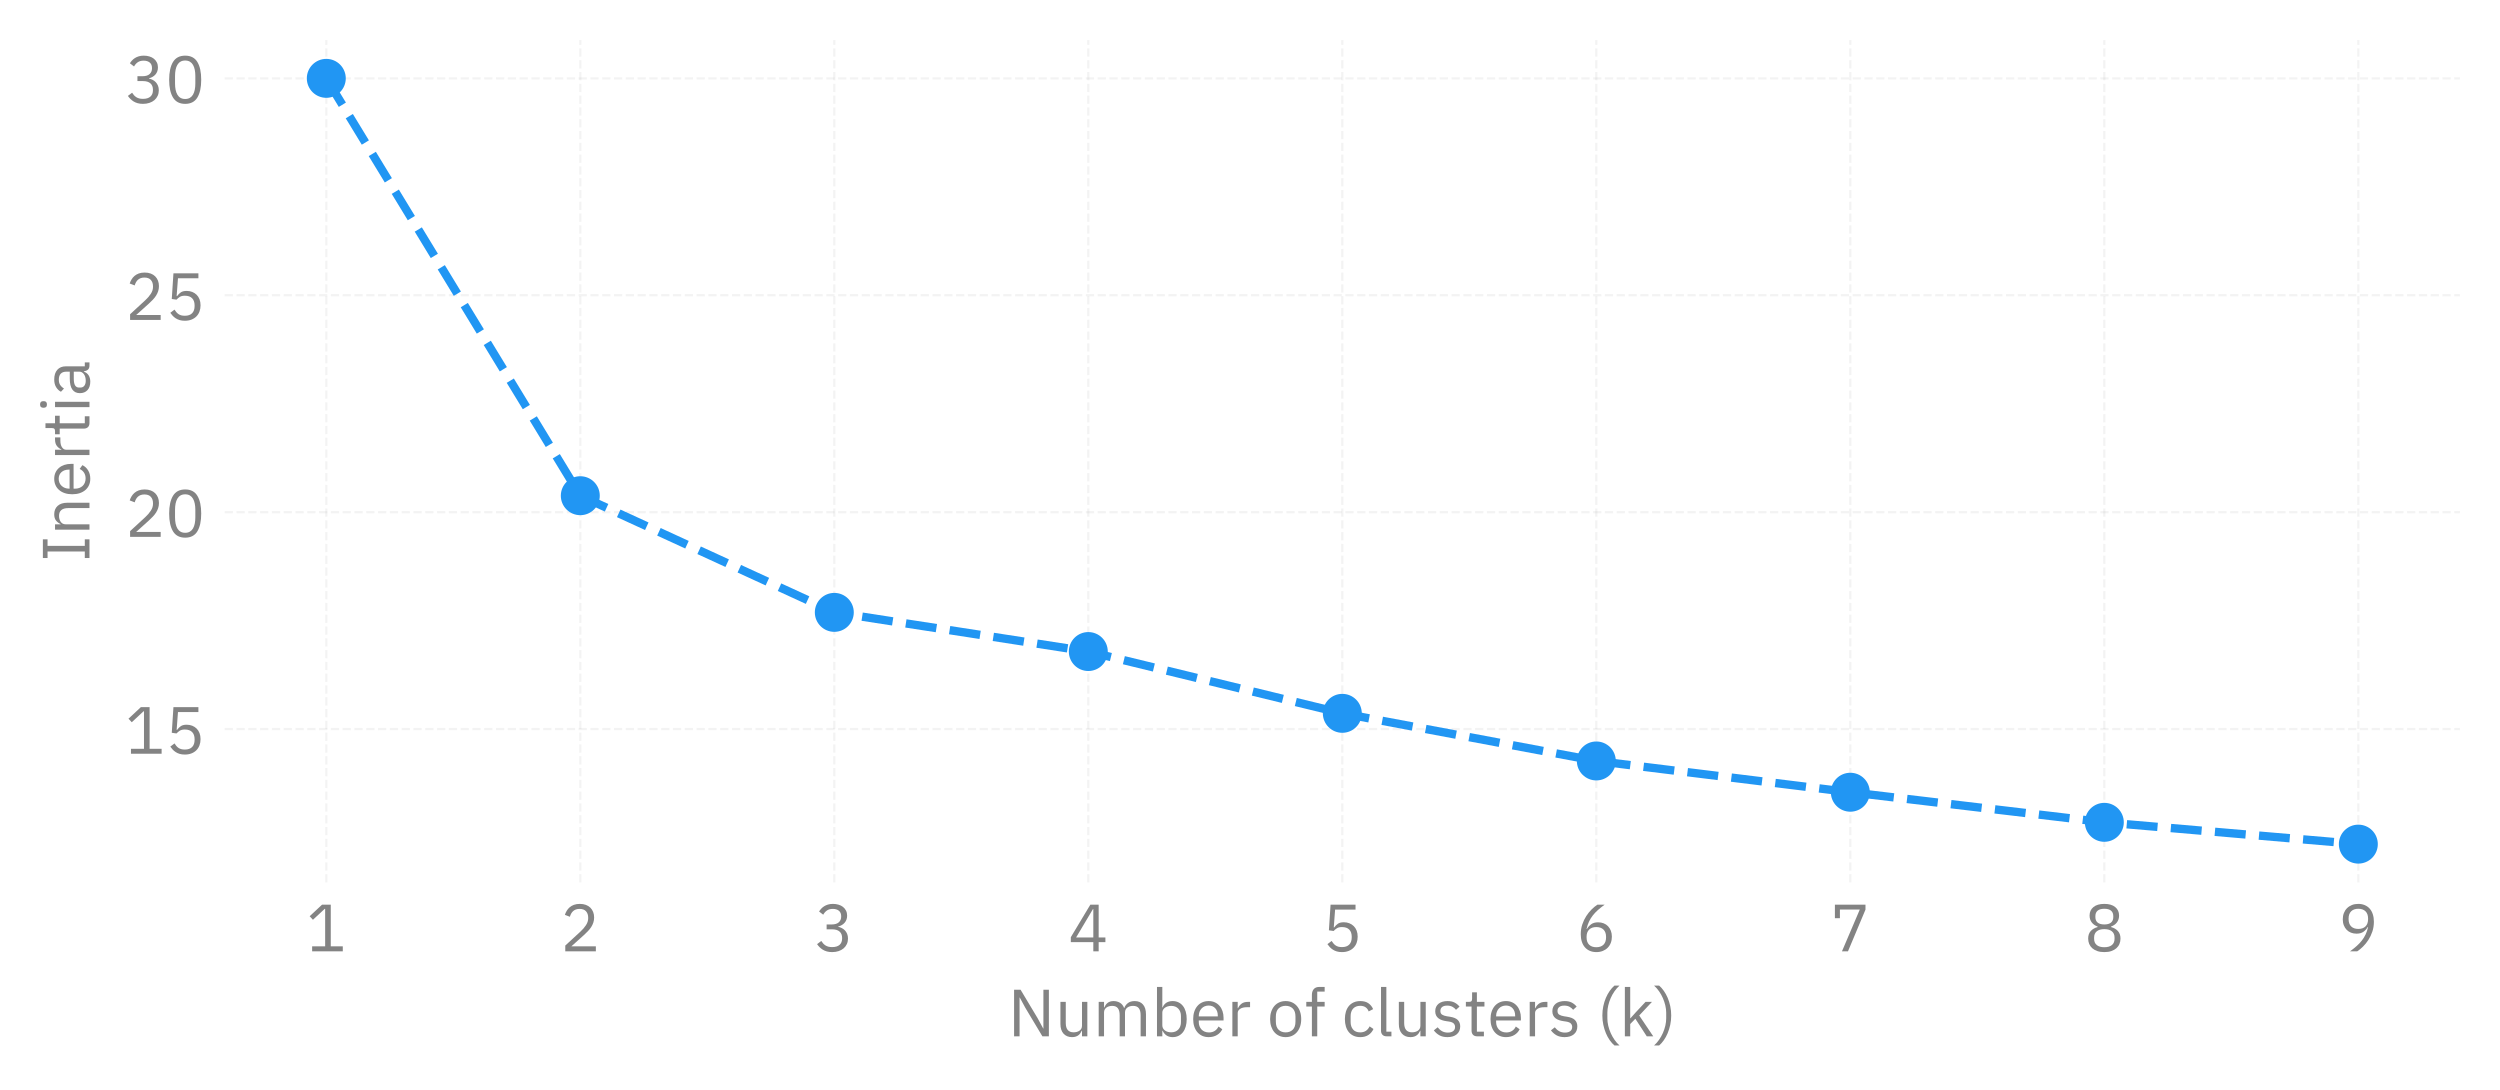
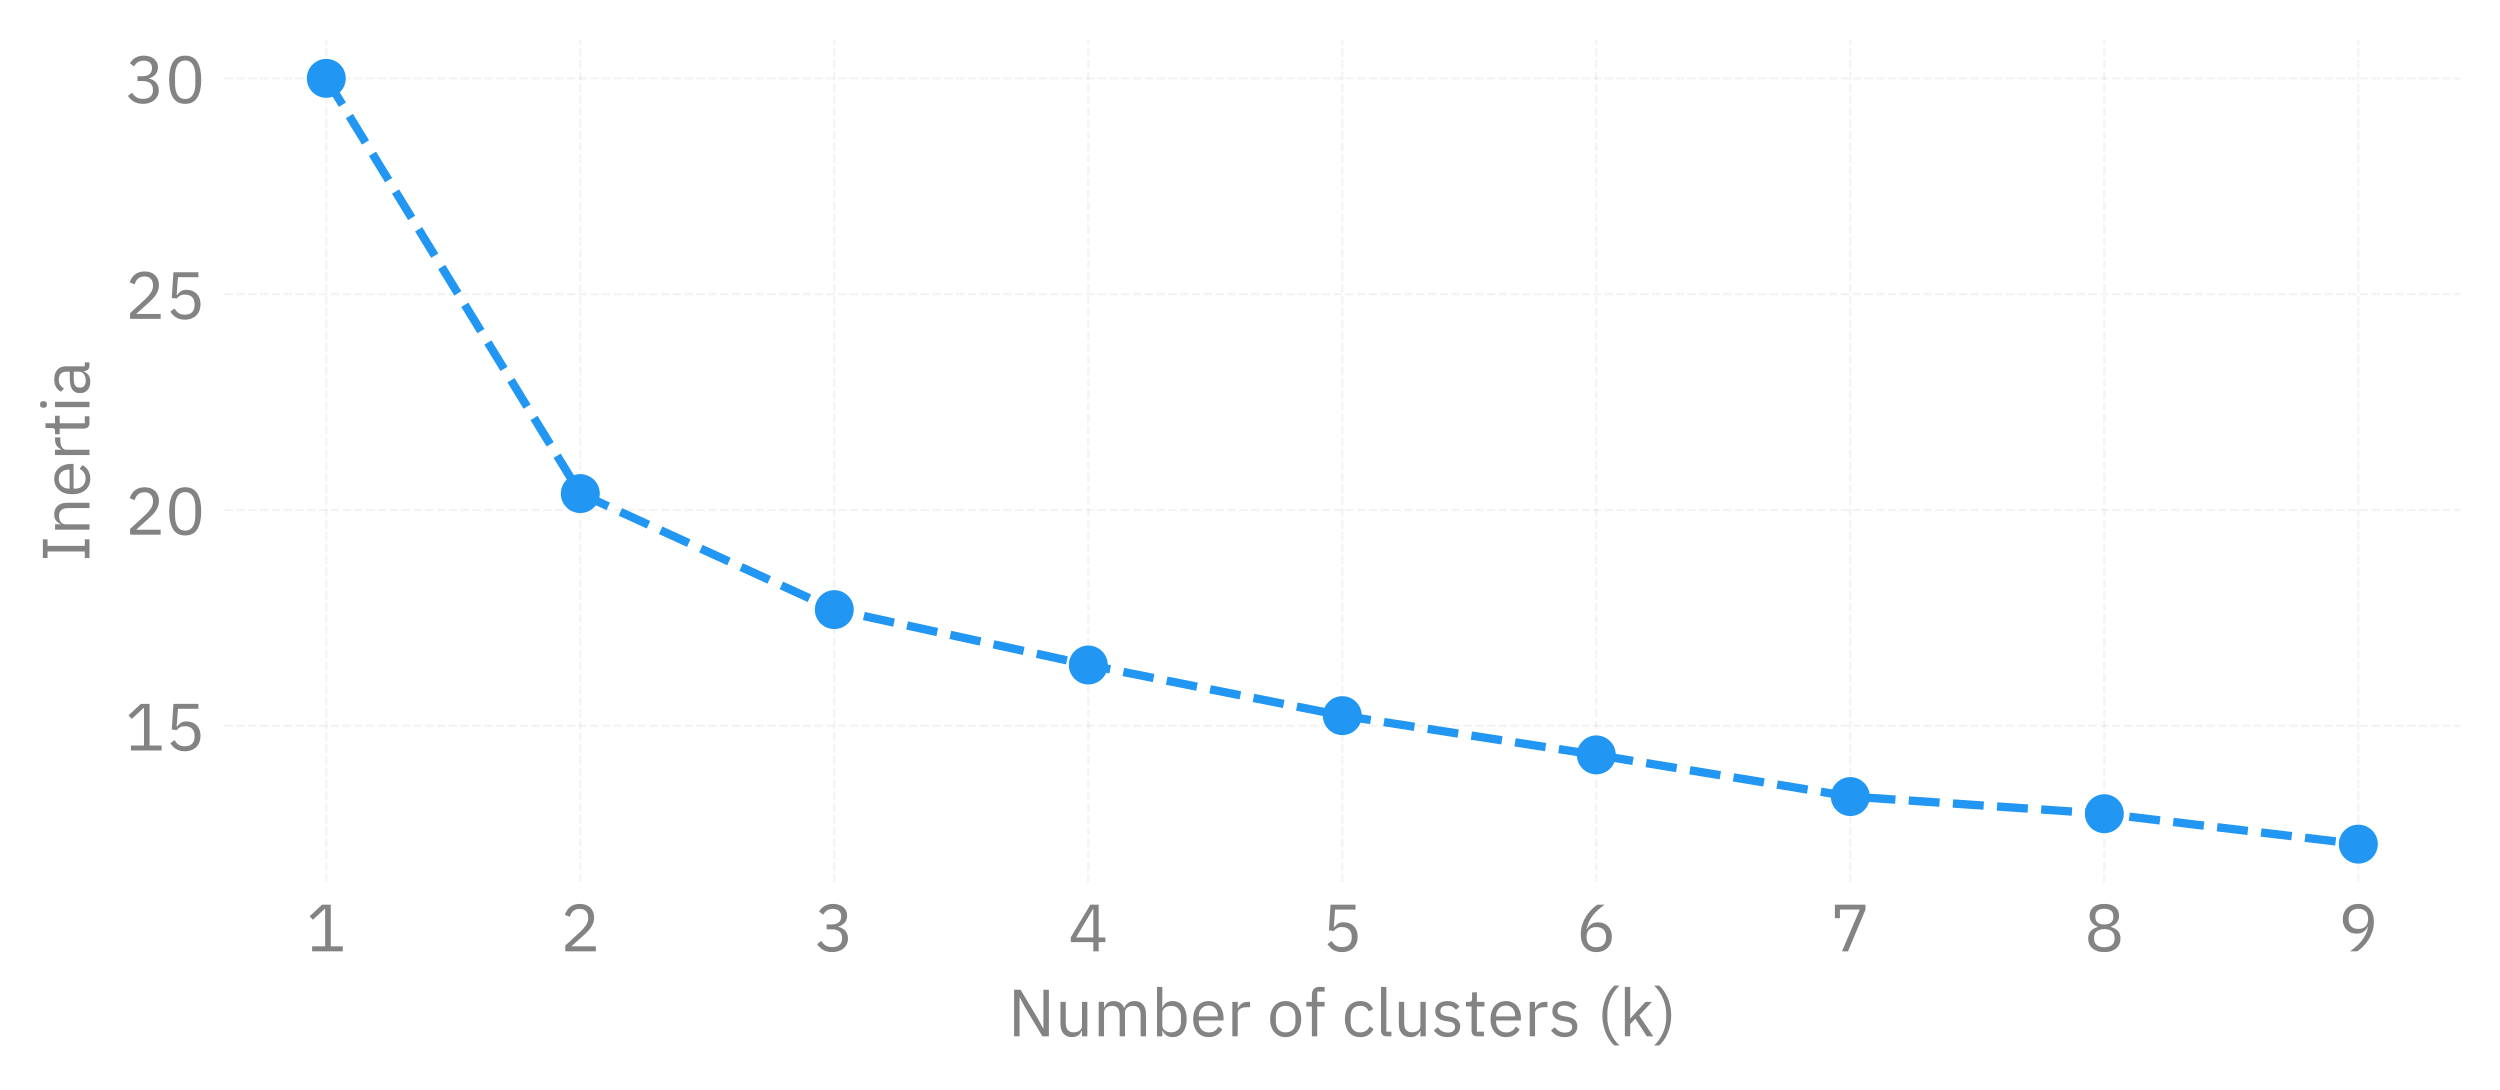
<svg xmlns="http://www.w3.org/2000/svg" xmlns:xlink="http://www.w3.org/1999/xlink" width="449.28pt" height="195.84pt" viewBox="0 0 449.28 195.84" version="1.1">
  <defs>
    <style type="text/css">*{stroke-linejoin: round; stroke-linecap: butt}</style>
  </defs>
  <g id="figure_1">
    <g id="patch_1">
      <path d="M 0 195.84  L 449.28 195.84  L 449.28 0  L 0 0  L 0 195.84  z " style="fill: none" />
    </g>
    <g id="axes_1">
      <g id="patch_2">
        <path d="M 40.38 158.58  L 442.08 158.58  L 442.08 7.2  L 40.38 7.2  L 40.38 158.58  z " style="fill: none" />
      </g>
      <g id="matplotlib.axis_1">
        <g id="xtick_1">
          <g id="line2d_1">
-             <path d="M 58.639 158.58  L 58.639 7.2  " clip-path="url(#p61de6929c2)" style="fill: none; stroke-dasharray: 1.48,0.64; stroke-dashoffset: 0; stroke: #838383; stroke-opacity: 0.1; stroke-width: 0.4" />
+             <path d="M 58.639 158.58  L 58.639 7.2  " clip-path="url(#p9da052935c)" style="fill: none; stroke-dasharray: 1.48,0.64; stroke-dashoffset: 0; stroke: #838383; stroke-opacity: 0.1; stroke-width: 0.4" />
          </g>
          <g id="line2d_2" />
          <g id="text_1">
            <g style="fill: #838383" transform="translate(55.03909 170.96) scale(0.12 -0.12)">
              <defs>
                <path id="IBMPlexSans-Regular-31" d="M 563 0  L 563 474  L 1811 474  L 1811 4070  L 1766 4070  L 640 3021  L 326 3360  L 1510 4467  L 2349 4467  L 2349 474  L 3501 474  L 3501 0  L 563 0  z " transform="scale(0.015625)" />
              </defs>
              <use xlink:href="#IBMPlexSans-Regular-31" />
            </g>
          </g>
        </g>
        <g id="xtick_2">
          <g id="line2d_3">
-             <path d="M 104.287 158.58  L 104.287 7.2  " clip-path="url(#p61de6929c2)" style="fill: none; stroke-dasharray: 1.48,0.64; stroke-dashoffset: 0; stroke: #838383; stroke-opacity: 0.1; stroke-width: 0.4" />
+             <path d="M 104.287 158.58  L 104.287 7.2  " clip-path="url(#p9da052935c)" style="fill: none; stroke-dasharray: 1.48,0.64; stroke-dashoffset: 0; stroke: #838383; stroke-opacity: 0.1; stroke-width: 0.4" />
          </g>
          <g id="line2d_4" />
          <g id="text_2">
            <g style="fill: #838383" transform="translate(100.6868 170.96) scale(0.12 -0.12)">
              <defs>
                <path id="IBMPlexSans-Regular-32" d="M 3411 0  L 480 0  L 480 550  L 1939 1894  Q 2253 2182 2464 2505  Q 2675 2829 2675 3155  L 2675 3232  Q 2675 3603 2470 3833  Q 2266 4064 1850 4064  Q 1645 4064 1491 4006  Q 1338 3949 1226 3846  Q 1114 3744 1040 3606  Q 966 3469 922 3309  L 442 3494  Q 506 3693 618 3881  Q 730 4070 899 4217  Q 1069 4365 1309 4454  Q 1549 4544 1875 4544  Q 2202 4544 2458 4448  Q 2714 4352 2886 4179  Q 3059 4006 3152 3769  Q 3245 3533 3245 3245  Q 3245 2982 3171 2758  Q 3098 2534 2970 2332  Q 2842 2131 2659 1939  Q 2477 1747 2266 1555  L 1062 474  L 3411 474  L 3411 0  z " transform="scale(0.015625)" />
              </defs>
              <use xlink:href="#IBMPlexSans-Regular-32" />
            </g>
          </g>
        </g>
        <g id="xtick_3">
          <g id="line2d_5">
-             <path d="M 149.935 158.58  L 149.935 7.2  " clip-path="url(#p61de6929c2)" style="fill: none; stroke-dasharray: 1.48,0.64; stroke-dashoffset: 0; stroke: #838383; stroke-opacity: 0.1; stroke-width: 0.4" />
+             <path d="M 149.935 158.58  L 149.935 7.2  " clip-path="url(#p9da052935c)" style="fill: none; stroke-dasharray: 1.48,0.64; stroke-dashoffset: 0; stroke: #838383; stroke-opacity: 0.1; stroke-width: 0.4" />
          </g>
          <g id="line2d_6" />
          <g id="text_3">
            <g style="fill: #838383" transform="translate(146.3345 170.96) scale(0.12 -0.12)">
              <defs>
                <path id="IBMPlexSans-Regular-33" d="M 1670 2573  Q 2125 2573 2352 2781  Q 2579 2989 2579 3315  L 2579 3360  Q 2579 3712 2358 3888  Q 2138 4064 1779 4064  Q 1434 4064 1216 3913  Q 998 3763 858 3507  L 461 3814  Q 544 3949 662 4080  Q 781 4211 941 4313  Q 1101 4416 1312 4480  Q 1523 4544 1792 4544  Q 2074 4544 2323 4470  Q 2573 4397 2755 4253  Q 2938 4109 3043 3897  Q 3149 3686 3149 3418  Q 3149 3200 3081 3027  Q 3014 2854 2899 2726  Q 2784 2598 2627 2508  Q 2470 2419 2291 2374  L 2291 2349  Q 2470 2310 2640 2224  Q 2810 2138 2941 2000  Q 3072 1862 3152 1667  Q 3232 1472 3232 1222  Q 3232 934 3123 694  Q 3014 454 2816 284  Q 2618 115 2336 19  Q 2054 -77 1715 -77  Q 1427 -77 1203 -13  Q 979 51 806 160  Q 634 269 502 403  Q 371 538 269 685  L 672 992  Q 755 858 854 749  Q 954 640 1075 563  Q 1197 486 1350 444  Q 1504 403 1709 403  Q 2182 403 2425 617  Q 2669 832 2669 1229  L 2669 1280  Q 2669 1677 2425 1891  Q 2182 2106 1709 2106  L 1184 2106  L 1184 2573  L 1670 2573  z " transform="scale(0.015625)" />
              </defs>
              <use xlink:href="#IBMPlexSans-Regular-33" />
            </g>
          </g>
        </g>
        <g id="xtick_4">
          <g id="line2d_7">
-             <path d="M 195.582 158.58  L 195.582 7.2  " clip-path="url(#p61de6929c2)" style="fill: none; stroke-dasharray: 1.48,0.64; stroke-dashoffset: 0; stroke: #838383; stroke-opacity: 0.1; stroke-width: 0.4" />
+             <path d="M 195.582 158.58  L 195.582 7.2  " clip-path="url(#p9da052935c)" style="fill: none; stroke-dasharray: 1.48,0.64; stroke-dashoffset: 0; stroke: #838383; stroke-opacity: 0.1; stroke-width: 0.4" />
          </g>
          <g id="line2d_8" />
          <g id="text_4">
            <g style="fill: #838383" transform="translate(191.9823 170.96) scale(0.12 -0.12)">
              <defs>
                <path id="IBMPlexSans-Regular-34" d="M 2400 0  L 2400 877  L 243 877  L 243 1350  L 2112 4467  L 2912 4467  L 2912 1325  L 3558 1325  L 3558 877  L 2912 877  L 2912 0  L 2400 0  z M 749 1325  L 2400 1325  L 2400 4051  L 2368 4051  L 749 1325  z " transform="scale(0.015625)" />
              </defs>
              <use xlink:href="#IBMPlexSans-Regular-34" />
            </g>
          </g>
        </g>
        <g id="xtick_5">
          <g id="line2d_9">
-             <path d="M 241.23 158.58  L 241.23 7.2  " clip-path="url(#p61de6929c2)" style="fill: none; stroke-dasharray: 1.48,0.64; stroke-dashoffset: 0; stroke: #838383; stroke-opacity: 0.1; stroke-width: 0.4" />
+             <path d="M 241.23 158.58  L 241.23 7.2  " clip-path="url(#p9da052935c)" style="fill: none; stroke-dasharray: 1.48,0.64; stroke-dashoffset: 0; stroke: #838383; stroke-opacity: 0.1; stroke-width: 0.4" />
          </g>
          <g id="line2d_10" />
          <g id="text_5">
            <g style="fill: #838383" transform="translate(237.63 170.96) scale(0.12 -0.12)">
              <defs>
                <path id="IBMPlexSans-Regular-35" d="M 3187 3994  L 1229 3994  L 1101 2291  L 1146 2291  Q 1306 2515 1507 2649  Q 1709 2784 2061 2784  Q 2349 2784 2592 2688  Q 2835 2592 3014 2416  Q 3194 2240 3293 1984  Q 3392 1728 3392 1402  Q 3392 1075 3289 803  Q 3187 531 2992 336  Q 2797 141 2518 32  Q 2240 -77 1888 -77  Q 1606 -77 1392 -13  Q 1178 51 1011 160  Q 845 269 720 403  Q 595 538 493 685  L 896 992  Q 979 858 1072 749  Q 1165 640 1277 563  Q 1389 486 1536 444  Q 1683 403 1888 403  Q 2349 403 2585 646  Q 2822 890 2822 1331  L 2822 1395  Q 2822 1837 2585 2080  Q 2349 2323 1888 2323  Q 1581 2323 1405 2211  Q 1229 2099 1088 1946  L 634 2010  L 794 4467  L 3187 4467  L 3187 3994  z " transform="scale(0.015625)" />
              </defs>
              <use xlink:href="#IBMPlexSans-Regular-35" />
            </g>
          </g>
        </g>
        <g id="xtick_6">
          <g id="line2d_11">
-             <path d="M 286.878 158.58  L 286.878 7.2  " clip-path="url(#p61de6929c2)" style="fill: none; stroke-dasharray: 1.48,0.64; stroke-dashoffset: 0; stroke: #838383; stroke-opacity: 0.1; stroke-width: 0.4" />
+             <path d="M 286.878 158.58  L 286.878 7.2  " clip-path="url(#p9da052935c)" style="fill: none; stroke-dasharray: 1.48,0.64; stroke-dashoffset: 0; stroke: #838383; stroke-opacity: 0.1; stroke-width: 0.4" />
          </g>
          <g id="line2d_12" />
          <g id="text_6">
            <g style="fill: #838383" transform="translate(283.2777 170.96) scale(0.12 -0.12)">
              <defs>
                <path id="IBMPlexSans-Regular-36" d="M 1926 -77  Q 1581 -77 1302 41  Q 1024 160 829 381  Q 634 602 531 922  Q 429 1242 429 1638  Q 429 2138 576 2576  Q 723 3014 956 3376  Q 1190 3738 1472 4016  Q 1754 4294 2022 4467  L 2714 4467  Q 2355 4205 2073 3955  Q 1792 3706 1581 3434  Q 1370 3162 1222 2851  Q 1075 2541 986 2150  L 1018 2138  Q 1178 2413 1430 2595  Q 1683 2778 2093 2778  Q 2381 2778 2624 2682  Q 2867 2586 3040 2406  Q 3213 2227 3312 1971  Q 3411 1715 3411 1402  Q 3411 1075 3305 803  Q 3200 531 3005 336  Q 2810 141 2534 32  Q 2259 -77 1926 -77  z M 1920 390  Q 2362 390 2608 633  Q 2854 877 2854 1331  L 2854 1382  Q 2854 1837 2608 2080  Q 2362 2323 1920 2323  Q 1478 2323 1232 2080  Q 986 1837 986 1382  L 986 1331  Q 986 877 1232 633  Q 1478 390 1920 390  z " transform="scale(0.015625)" />
              </defs>
              <use xlink:href="#IBMPlexSans-Regular-36" />
            </g>
          </g>
        </g>
        <g id="xtick_7">
          <g id="line2d_13">
-             <path d="M 332.525 158.58  L 332.525 7.2  " clip-path="url(#p61de6929c2)" style="fill: none; stroke-dasharray: 1.48,0.64; stroke-dashoffset: 0; stroke: #838383; stroke-opacity: 0.1; stroke-width: 0.4" />
+             <path d="M 332.525 158.58  L 332.525 7.2  " clip-path="url(#p9da052935c)" style="fill: none; stroke-dasharray: 1.48,0.64; stroke-dashoffset: 0; stroke: #838383; stroke-opacity: 0.1; stroke-width: 0.4" />
          </g>
          <g id="line2d_14" />
          <g id="text_7">
            <g style="fill: #838383" transform="translate(328.9255 170.96) scale(0.12 -0.12)">
              <defs>
                <path id="IBMPlexSans-Regular-37" d="M 1120 0  L 2829 4006  L 922 4006  L 922 3174  L 442 3174  L 442 4467  L 3373 4467  L 3373 3994  L 1696 0  L 1120 0  z " transform="scale(0.015625)" />
              </defs>
              <use xlink:href="#IBMPlexSans-Regular-37" />
            </g>
          </g>
        </g>
        <g id="xtick_8">
          <g id="line2d_15">
-             <path d="M 378.173 158.58  L 378.173 7.2  " clip-path="url(#p61de6929c2)" style="fill: none; stroke-dasharray: 1.48,0.64; stroke-dashoffset: 0; stroke: #838383; stroke-opacity: 0.1; stroke-width: 0.4" />
+             <path d="M 378.173 158.58  L 378.173 7.2  " clip-path="url(#p9da052935c)" style="fill: none; stroke-dasharray: 1.48,0.64; stroke-dashoffset: 0; stroke: #838383; stroke-opacity: 0.1; stroke-width: 0.4" />
          </g>
          <g id="line2d_16" />
          <g id="text_8">
            <g style="fill: #838383" transform="translate(374.5732 170.96) scale(0.12 -0.12)">
              <defs>
                <path id="IBMPlexSans-Regular-38" d="M 1920 -77  Q 1536 -77 1248 22  Q 960 122 765 294  Q 570 467 470 704  Q 371 941 371 1216  Q 371 1677 620 1945  Q 870 2214 1274 2323  L 1274 2374  Q 922 2496 714 2768  Q 506 3040 506 3424  Q 506 3936 877 4240  Q 1248 4544 1920 4544  Q 2592 4544 2963 4240  Q 3334 3936 3334 3424  Q 3334 3040 3126 2768  Q 2918 2496 2566 2374  L 2566 2323  Q 2970 2214 3219 1945  Q 3469 1677 3469 1216  Q 3469 941 3369 704  Q 3270 467 3075 294  Q 2880 122 2592 22  Q 2304 -77 1920 -77  z M 1920 390  Q 2387 390 2643 598  Q 2899 806 2899 1190  L 2899 1325  Q 2899 1709 2643 1917  Q 2387 2125 1920 2125  Q 1453 2125 1197 1917  Q 941 1709 941 1325  L 941 1190  Q 941 806 1197 598  Q 1453 390 1920 390  z M 1920 2573  Q 2342 2573 2560 2752  Q 2778 2931 2778 3277  L 2778 3373  Q 2778 3718 2560 3897  Q 2342 4077 1920 4077  Q 1498 4077 1280 3897  Q 1062 3718 1062 3373  L 1062 3277  Q 1062 2931 1280 2752  Q 1498 2573 1920 2573  z " transform="scale(0.015625)" />
              </defs>
              <use xlink:href="#IBMPlexSans-Regular-38" />
            </g>
          </g>
        </g>
        <g id="xtick_9">
          <g id="line2d_17">
-             <path d="M 423.821 158.58  L 423.821 7.2  " clip-path="url(#p61de6929c2)" style="fill: none; stroke-dasharray: 1.48,0.64; stroke-dashoffset: 0; stroke: #838383; stroke-opacity: 0.1; stroke-width: 0.4" />
+             <path d="M 423.821 158.58  L 423.821 7.2  " clip-path="url(#p9da052935c)" style="fill: none; stroke-dasharray: 1.48,0.64; stroke-dashoffset: 0; stroke: #838383; stroke-opacity: 0.1; stroke-width: 0.4" />
          </g>
          <g id="line2d_18" />
          <g id="text_9">
            <g style="fill: #838383" transform="translate(420.2209 170.96) scale(0.12 -0.12)">
              <defs>
                <path id="IBMPlexSans-Regular-39" d="M 3411 2829  Q 3411 2330 3264 1891  Q 3117 1453 2883 1091  Q 2650 730 2368 451  Q 2086 173 1818 0  L 1126 0  Q 1485 262 1766 512  Q 2048 762 2259 1034  Q 2470 1306 2617 1616  Q 2765 1926 2854 2317  L 2822 2330  Q 2662 2054 2409 1872  Q 2157 1690 1747 1690  Q 1459 1690 1216 1786  Q 973 1882 800 2061  Q 627 2240 528 2493  Q 429 2746 429 3066  Q 429 3392 534 3664  Q 640 3936 835 4131  Q 1030 4326 1302 4435  Q 1574 4544 1914 4544  Q 2259 4544 2537 4425  Q 2816 4307 3011 4086  Q 3206 3866 3308 3546  Q 3411 3226 3411 2829  z M 1920 2144  Q 2362 2144 2608 2387  Q 2854 2630 2854 3085  L 2854 3136  Q 2854 3590 2608 3833  Q 2362 4077 1920 4077  Q 1478 4077 1232 3833  Q 986 3590 986 3136  L 986 3085  Q 986 2630 1232 2387  Q 1478 2144 1920 2144  z " transform="scale(0.015625)" />
              </defs>
              <use xlink:href="#IBMPlexSans-Regular-39" />
            </g>
          </g>
        </g>
        <g id="text_10">
          <g style="fill: #838383" transform="translate(181.1278 186.24) scale(0.12 -0.12)">
            <defs>
              <path id="IBMPlexSans-Regular-4e" d="M 1677 2726  L 1139 3718  L 1120 3718  L 1120 0  L 595 0  L 595 4467  L 1216 4467  L 2848 1741  L 3386 749  L 3405 749  L 3405 4467  L 3930 4467  L 3930 0  L 3309 0  L 1677 2726  z " transform="scale(0.015625)" />
              <path id="IBMPlexSans-Regular-75" d="M 2579 538  L 2554 538  Q 2502 422 2428 310  Q 2355 198 2246 112  Q 2138 26 1984 -25  Q 1830 -77 1626 -77  Q 1114 -77 813 252  Q 512 582 512 1184  L 512 3302  L 1024 3302  L 1024 1274  Q 1024 384 1779 384  Q 1933 384 2077 422  Q 2221 461 2333 537  Q 2445 614 2512 732  Q 2579 851 2579 1018  L 2579 3302  L 3091 3302  L 3091 0  L 2579 0  L 2579 538  z " transform="scale(0.015625)" />
              <path id="IBMPlexSans-Regular-6d" d="M 544 0  L 544 3302  L 1056 3302  L 1056 2765  L 1082 2765  Q 1139 2893 1212 3005  Q 1286 3117 1392 3200  Q 1498 3283 1638 3331  Q 1779 3379 1971 3379  Q 2298 3379 2573 3222  Q 2848 3066 2982 2707  L 2995 2707  Q 3085 2976 3331 3177  Q 3578 3379 4000 3379  Q 4506 3379 4790 3049  Q 5075 2720 5075 2118  L 5075 0  L 4563 0  L 4563 2029  Q 4563 2470 4390 2694  Q 4218 2918 3840 2918  Q 3686 2918 3548 2880  Q 3411 2842 3302 2765  Q 3194 2688 3130 2569  Q 3066 2451 3066 2291  L 3066 0  L 2554 0  L 2554 2029  Q 2554 2470 2381 2694  Q 2208 2918 1843 2918  Q 1690 2918 1549 2880  Q 1408 2842 1299 2765  Q 1190 2688 1123 2569  Q 1056 2451 1056 2291  L 1056 0  L 544 0  z " transform="scale(0.015625)" />
              <path id="IBMPlexSans-Regular-62" d="M 544 4736  L 1056 4736  L 1056 2765  L 1082 2765  Q 1210 3078 1456 3228  Q 1702 3379 2048 3379  Q 2355 3379 2604 3257  Q 2854 3136 3030 2912  Q 3206 2688 3299 2368  Q 3392 2048 3392 1651  Q 3392 1254 3299 934  Q 3206 614 3030 390  Q 2854 166 2604 44  Q 2355 -77 2048 -77  Q 1376 -77 1082 538  L 1056 538  L 1056 0  L 544 0  L 544 4736  z M 1907 384  Q 2342 384 2592 656  Q 2842 928 2842 1370  L 2842 1933  Q 2842 2374 2592 2646  Q 2342 2918 1907 2918  Q 1734 2918 1577 2870  Q 1421 2822 1305 2739  Q 1190 2656 1123 2537  Q 1056 2419 1056 2285  L 1056 1056  Q 1056 896 1123 771  Q 1190 646 1305 560  Q 1421 474 1577 429  Q 1734 384 1907 384  z " transform="scale(0.015625)" />
              <path id="IBMPlexSans-Regular-65" d="M 1786 -77  Q 1446 -77 1174 44  Q 902 166 707 393  Q 512 621 406 937  Q 301 1254 301 1651  Q 301 2042 406 2362  Q 512 2682 707 2909  Q 902 3136 1174 3257  Q 1446 3379 1786 3379  Q 2118 3379 2380 3257  Q 2643 3136 2828 2921  Q 3014 2707 3113 2412  Q 3213 2118 3213 1766  L 3213 1523  L 838 1523  L 838 1370  Q 838 1158 905 976  Q 973 794 1097 659  Q 1222 525 1404 448  Q 1587 371 1818 371  Q 2131 371 2364 518  Q 2598 666 2726 941  L 3091 678  Q 2931 339 2592 131  Q 2253 -77 1786 -77  z M 1786 2950  Q 1574 2950 1401 2876  Q 1229 2803 1104 2668  Q 979 2534 908 2352  Q 838 2170 838 1952  L 838 1907  L 2662 1907  L 2662 1978  Q 2662 2419 2422 2684  Q 2182 2950 1786 2950  z " transform="scale(0.015625)" />
              <path id="IBMPlexSans-Regular-72" d="M 544 0  L 544 3302  L 1056 3302  L 1056 2694  L 1088 2694  Q 1178 2931 1408 3116  Q 1638 3302 2042 3302  L 2240 3302  L 2240 2790  L 1939 2790  Q 1523 2790 1289 2633  Q 1056 2477 1056 2240  L 1056 0  L 544 0  z " transform="scale(0.015625)" />
              <path id="IBMPlexSans-Regular-20" transform="scale(0.015625)" />
              <path id="IBMPlexSans-Regular-6f" d="M 1792 -77  Q 1459 -77 1184 44  Q 909 166 713 393  Q 518 621 409 937  Q 301 1254 301 1651  Q 301 2042 409 2362  Q 518 2682 713 2909  Q 909 3136 1184 3257  Q 1459 3379 1792 3379  Q 2125 3379 2397 3257  Q 2669 3136 2867 2909  Q 3066 2682 3174 2362  Q 3283 2042 3283 1651  Q 3283 1254 3174 937  Q 3066 621 2867 393  Q 2669 166 2397 44  Q 2125 -77 1792 -77  z M 1792 378  Q 2208 378 2470 634  Q 2733 890 2733 1414  L 2733 1888  Q 2733 2413 2470 2669  Q 2208 2925 1792 2925  Q 1376 2925 1113 2669  Q 851 2413 851 1888  L 851 1414  Q 851 890 1113 634  Q 1376 378 1792 378  z " transform="scale(0.015625)" />
              <path id="IBMPlexSans-Regular-66" d="M 723 2854  L 186 2854  L 186 3302  L 723 3302  L 723 3968  Q 723 4314 902 4525  Q 1082 4736 1446 4736  L 1946 4736  L 1946 4288  L 1235 4288  L 1235 3302  L 1946 3302  L 1946 2854  L 1235 2854  L 1235 0  L 723 0  L 723 2854  z " transform="scale(0.015625)" />
              <path id="IBMPlexSans-Regular-63" d="M 1773 -77  Q 1427 -77 1152 44  Q 877 166 688 390  Q 499 614 400 934  Q 301 1254 301 1651  Q 301 2048 400 2368  Q 499 2688 688 2912  Q 877 3136 1152 3257  Q 1427 3379 1773 3379  Q 2266 3379 2563 3164  Q 2861 2950 3008 2605  L 2579 2387  Q 2490 2643 2285 2784  Q 2080 2925 1773 2925  Q 1542 2925 1369 2851  Q 1197 2778 1081 2646  Q 966 2515 908 2332  Q 851 2150 851 1933  L 851 1370  Q 851 934 1084 656  Q 1318 378 1773 378  Q 2394 378 2669 954  L 3040 704  Q 2880 346 2563 134  Q 2246 -77 1773 -77  z " transform="scale(0.015625)" />
              <path id="IBMPlexSans-Regular-6c" d="M 1088 0  Q 819 0 681 150  Q 544 301 544 531  L 544 4736  L 1056 4736  L 1056 448  L 1542 448  L 1542 0  L 1088 0  z " transform="scale(0.015625)" />
              <path id="IBMPlexSans-Regular-73" d="M 1536 -77  Q 1075 -77 764 99  Q 454 275 230 570  L 595 864  Q 787 621 1024 489  Q 1261 358 1574 358  Q 1901 358 2083 499  Q 2266 640 2266 896  Q 2266 1088 2141 1225  Q 2016 1363 1690 1414  L 1427 1453  Q 1197 1485 1005 1552  Q 813 1619 669 1731  Q 525 1843 445 2009  Q 365 2176 365 2406  Q 365 2650 454 2832  Q 544 3014 701 3136  Q 858 3258 1075 3318  Q 1293 3379 1542 3379  Q 1946 3379 2218 3238  Q 2490 3098 2694 2848  L 2355 2541  Q 2246 2694 2035 2819  Q 1824 2944 1504 2944  Q 1184 2944 1021 2806  Q 858 2669 858 2432  Q 858 2189 1021 2080  Q 1184 1971 1491 1920  L 1747 1882  Q 2298 1798 2528 1564  Q 2758 1331 2758 954  Q 2758 474 2432 198  Q 2106 -77 1536 -77  z " transform="scale(0.015625)" />
              <path id="IBMPlexSans-Regular-74" d="M 1274 0  Q 1005 0 867 150  Q 730 301 730 544  L 730 2854  L 186 2854  L 186 3302  L 493 3302  Q 659 3302 720 3369  Q 781 3437 781 3603  L 781 4218  L 1242 4218  L 1242 3302  L 1965 3302  L 1965 2854  L 1242 2854  L 1242 448  L 1914 448  L 1914 0  L 1274 0  z " transform="scale(0.015625)" />
              <path id="IBMPlexSans-Regular-28" d="M 531 1997  Q 531 2458 620 2886  Q 710 3315 867 3683  Q 1024 4051 1235 4352  Q 1446 4653 1690 4864  L 2176 4864  Q 1907 4621 1692 4313  Q 1478 4006 1328 3660  Q 1178 3315 1094 2956  Q 1011 2598 1011 2266  L 1011 1715  Q 1011 1376 1094 1017  Q 1178 659 1331 313  Q 1485 -32 1699 -339  Q 1914 -646 2176 -877  L 1690 -877  Q 1453 -678 1241 -377  Q 1030 -77 873 294  Q 717 666 624 1098  Q 531 1530 531 1997  z " transform="scale(0.015625)" />
              <path id="IBMPlexSans-Regular-6b" d="M 544 4736  L 1056 4736  L 1056 1734  L 1082 1734  L 1587 2298  L 2522 3302  L 3142 3302  L 1920 1997  L 3264 0  L 2643 0  L 1549 1683  L 1056 1178  L 1056 0  L 544 0  L 544 4736  z " transform="scale(0.015625)" />
              <path id="IBMPlexSans-Regular-29" d="M 1613 1997  Q 1613 1530 1520 1098  Q 1427 666 1270 294  Q 1114 -77 902 -377  Q 691 -678 454 -877  L -32 -877  Q 230 -646 444 -339  Q 659 -32 812 313  Q 966 659 1049 1017  Q 1133 1376 1133 1715  L 1133 2266  Q 1133 2598 1049 2956  Q 966 3315 816 3660  Q 666 4006 451 4313  Q 237 4621 -32 4864  L 454 4864  Q 698 4653 909 4352  Q 1120 4051 1277 3683  Q 1434 3315 1523 2886  Q 1613 2458 1613 1997  z " transform="scale(0.015625)" />
            </defs>
            <use xlink:href="#IBMPlexSans-Regular-4e" />
            <use xlink:href="#IBMPlexSans-Regular-75" transform="translate(70.69998 0)" />
            <use xlink:href="#IBMPlexSans-Regular-6d" transform="translate(127.5 0)" />
            <use xlink:href="#IBMPlexSans-Regular-62" transform="translate(214.8 0)" />
            <use xlink:href="#IBMPlexSans-Regular-65" transform="translate(272.7999 0)" />
            <use xlink:href="#IBMPlexSans-Regular-72" transform="translate(327.6999 0)" />
            <use xlink:href="#IBMPlexSans-Regular-20" transform="translate(364.3999 0)" />
            <use xlink:href="#IBMPlexSans-Regular-6f" transform="translate(387.9999 0)" />
            <use xlink:href="#IBMPlexSans-Regular-66" transform="translate(443.9999 0)" />
            <use xlink:href="#IBMPlexSans-Regular-20" transform="translate(476.3999 0)" />
            <use xlink:href="#IBMPlexSans-Regular-63" transform="translate(499.9999 0)" />
            <use xlink:href="#IBMPlexSans-Regular-6c" transform="translate(550.2999 0)" />
            <use xlink:href="#IBMPlexSans-Regular-75" transform="translate(577.4999 0)" />
            <use xlink:href="#IBMPlexSans-Regular-73" transform="translate(634.2999 0)" />
            <use xlink:href="#IBMPlexSans-Regular-74" transform="translate(682.9999 0)" />
            <use xlink:href="#IBMPlexSans-Regular-65" transform="translate(718.0999 0)" />
            <use xlink:href="#IBMPlexSans-Regular-72" transform="translate(772.9998 0)" />
            <use xlink:href="#IBMPlexSans-Regular-73" transform="translate(809.6998 0)" />
            <use xlink:href="#IBMPlexSans-Regular-20" transform="translate(858.3998 0)" />
            <use xlink:href="#IBMPlexSans-Regular-28" transform="translate(881.9998 0)" />
            <use xlink:href="#IBMPlexSans-Regular-6b" transform="translate(915.4998 0)" />
            <use xlink:href="#IBMPlexSans-Regular-29" transform="translate(968.1998 0)" />
          </g>
        </g>
      </g>
      <g id="matplotlib.axis_2">
        <g id="ytick_1">
          <g id="line2d_19">
-             <path d="M 40.38 131.02  L 442.08 131.02  " clip-path="url(#p61de6929c2)" style="fill: none; stroke-dasharray: 1.48,0.64; stroke-dashoffset: 0; stroke: #838383; stroke-opacity: 0.1; stroke-width: 0.4" />
+             <path d="M 40.38 130.428  L 442.08 130.428  " clip-path="url(#p9da052935c)" style="fill: none; stroke-dasharray: 1.48,0.64; stroke-dashoffset: 0; stroke: #838383; stroke-opacity: 0.1; stroke-width: 0.4" />
          </g>
          <g id="line2d_20" />
          <g id="text_11">
-             <g style="fill: #838383" transform="translate(22.48 135.4596) scale(0.12 -0.12)">
+             <g style="fill: #838383" transform="translate(22.48 134.868) scale(0.12 -0.12)">
              <use xlink:href="#IBMPlexSans-Regular-31" />
              <use xlink:href="#IBMPlexSans-Regular-35" transform="translate(59.99999 0)" />
            </g>
          </g>
        </g>
        <g id="ytick_2">
          <g id="line2d_21">
-             <path d="M 40.38 92.04  L 442.08 92.04  " clip-path="url(#p61de6929c2)" style="fill: none; stroke-dasharray: 1.48,0.64; stroke-dashoffset: 0; stroke: #838383; stroke-opacity: 0.1; stroke-width: 0.4" />
+             <path d="M 40.38 91.646  L 442.08 91.646  " clip-path="url(#p9da052935c)" style="fill: none; stroke-dasharray: 1.48,0.64; stroke-dashoffset: 0; stroke: #838383; stroke-opacity: 0.1; stroke-width: 0.4" />
          </g>
          <g id="line2d_22" />
          <g id="text_12">
-             <g style="fill: #838383" transform="translate(22.48 96.48007) scale(0.12 -0.12)">
+             <g style="fill: #838383" transform="translate(22.48 96.08564) scale(0.12 -0.12)">
              <defs>
                <path id="IBMPlexSans-Regular-30" d="M 1920 -77  Q 1120 -77 752 531  Q 384 1139 384 2234  Q 384 3328 752 3936  Q 1120 4544 1920 4544  Q 2720 4544 3088 3936  Q 3456 3328 3456 2234  Q 3456 1139 3088 531  Q 2720 -77 1920 -77  z M 1920 390  Q 2182 390 2368 499  Q 2554 608 2669 806  Q 2784 1005 2838 1273  Q 2893 1542 2893 1869  L 2893 2598  Q 2893 2925 2838 3193  Q 2784 3462 2669 3660  Q 2554 3859 2368 3968  Q 2182 4077 1920 4077  Q 1658 4077 1472 3968  Q 1286 3859 1171 3660  Q 1056 3462 1001 3193  Q 947 2925 947 2598  L 947 1869  Q 947 1542 1001 1273  Q 1056 1005 1171 806  Q 1286 608 1472 499  Q 1658 390 1920 390  z " transform="scale(0.015625)" />
              </defs>
              <use xlink:href="#IBMPlexSans-Regular-32" />
              <use xlink:href="#IBMPlexSans-Regular-30" transform="translate(59.99999 0)" />
            </g>
          </g>
        </g>
        <g id="ytick_3">
          <g id="line2d_23">
-             <path d="M 40.38 53.06  L 442.08 53.06  " clip-path="url(#p61de6929c2)" style="fill: none; stroke-dasharray: 1.48,0.64; stroke-dashoffset: 0; stroke: #838383; stroke-opacity: 0.1; stroke-width: 0.4" />
+             <path d="M 40.38 52.863  L 442.08 52.863  " clip-path="url(#p9da052935c)" style="fill: none; stroke-dasharray: 1.48,0.64; stroke-dashoffset: 0; stroke: #838383; stroke-opacity: 0.1; stroke-width: 0.4" />
          </g>
          <g id="line2d_24" />
          <g id="text_13">
-             <g style="fill: #838383" transform="translate(22.48 57.50049) scale(0.12 -0.12)">
+             <g style="fill: #838383" transform="translate(22.48 57.30327) scale(0.12 -0.12)">
              <use xlink:href="#IBMPlexSans-Regular-32" />
              <use xlink:href="#IBMPlexSans-Regular-35" transform="translate(59.99999 0)" />
            </g>
          </g>
        </g>
        <g id="ytick_4">
          <g id="line2d_25">
-             <path d="M 40.38 14.081  L 442.08 14.081  " clip-path="url(#p61de6929c2)" style="fill: none; stroke-dasharray: 1.48,0.64; stroke-dashoffset: 0; stroke: #838383; stroke-opacity: 0.1; stroke-width: 0.4" />
+             <path d="M 40.38 14.081  L 442.08 14.081  " clip-path="url(#p9da052935c)" style="fill: none; stroke-dasharray: 1.48,0.64; stroke-dashoffset: 0; stroke: #838383; stroke-opacity: 0.1; stroke-width: 0.4" />
          </g>
          <g id="line2d_26" />
          <g id="text_14">
            <g style="fill: #838383" transform="translate(22.48 18.52091) scale(0.12 -0.12)">
              <use xlink:href="#IBMPlexSans-Regular-33" />
              <use xlink:href="#IBMPlexSans-Regular-30" transform="translate(59.99999 0)" />
            </g>
          </g>
        </g>
        <g id="text_15">
          <g style="fill: #838383" transform="translate(16.08 101.0044) rotate(-90) scale(0.12 -0.12)">
            <defs>
              <path id="IBMPlexSans-Regular-49" d="M 384 0  L 384 448  L 1011 448  L 1011 4019  L 384 4019  L 384 4467  L 2176 4467  L 2176 4019  L 1549 4019  L 1549 448  L 2176 448  L 2176 0  L 384 0  z " transform="scale(0.015625)" />
              <path id="IBMPlexSans-Regular-6e" d="M 544 0  L 544 3302  L 1056 3302  L 1056 2765  L 1082 2765  Q 1203 3046 1424 3212  Q 1645 3379 2016 3379  Q 2528 3379 2825 3049  Q 3123 2720 3123 2118  L 3123 0  L 2611 0  L 2611 2029  Q 2611 2918 1862 2918  Q 1709 2918 1565 2880  Q 1421 2842 1305 2765  Q 1190 2688 1123 2569  Q 1056 2451 1056 2291  L 1056 0  L 544 0  z " transform="scale(0.015625)" />
              <path id="IBMPlexSans-Regular-69" d="M 800 4077  Q 634 4077 560 4157  Q 486 4237 486 4365  L 486 4448  Q 486 4576 560 4656  Q 634 4736 800 4736  Q 966 4736 1040 4656  Q 1114 4576 1114 4448  L 1114 4365  Q 1114 4237 1040 4157  Q 966 4077 800 4077  z M 544 3302  L 1056 3302  L 1056 0  L 544 0  L 544 3302  z " transform="scale(0.015625)" />
              <path id="IBMPlexSans-Regular-61" d="M 2944 0  Q 2656 0 2531 153  Q 2406 307 2374 538  L 2342 538  Q 2234 230 1984 76  Q 1734 -77 1389 -77  Q 864 -77 573 192  Q 282 461 282 922  Q 282 1389 624 1638  Q 966 1888 1690 1888  L 2342 1888  L 2342 2214  Q 2342 2566 2150 2752  Q 1958 2938 1562 2938  Q 1261 2938 1059 2803  Q 858 2669 723 2445  L 416 2733  Q 550 3002 844 3190  Q 1139 3379 1587 3379  Q 2189 3379 2521 3084  Q 2854 2790 2854 2266  L 2854 448  L 3232 448  L 3232 0  L 2944 0  z M 1472 358  Q 1664 358 1824 403  Q 1984 448 2099 531  Q 2214 614 2278 723  Q 2342 832 2342 960  L 2342 1504  L 1664 1504  Q 1222 1504 1020 1376  Q 819 1248 819 1005  L 819 870  Q 819 627 995 492  Q 1171 358 1472 358  z " transform="scale(0.015625)" />
            </defs>
            <use xlink:href="#IBMPlexSans-Regular-49" />
            <use xlink:href="#IBMPlexSans-Regular-6e" transform="translate(39.99999 0)" />
            <use xlink:href="#IBMPlexSans-Regular-65" transform="translate(96.79997 0)" />
            <use xlink:href="#IBMPlexSans-Regular-72" transform="translate(151.7 0)" />
            <use xlink:href="#IBMPlexSans-Regular-74" transform="translate(188.4 0)" />
            <use xlink:href="#IBMPlexSans-Regular-69" transform="translate(223.5 0)" />
            <use xlink:href="#IBMPlexSans-Regular-61" transform="translate(248.4999 0)" />
          </g>
        </g>
      </g>
      <g id="line2d_27">
-         <path d="M 58.639 14.081  L 104.287 89.085  L 149.935 110.051  L 195.582 117.09  L 241.23 128.195  L 286.878 136.753  L 332.525 142.374  L 378.173 147.782  L 423.821 151.699  " clip-path="url(#p61de6929c2)" style="fill: none; stroke-dasharray: 5.55,2.4; stroke-dashoffset: 0; stroke: #2196f3; stroke-width: 1.5" />
+         <path d="M 58.639 14.081  L 104.287 88.705  L 149.935 109.554  L 195.582 119.51  L 241.23 128.611  L 286.878 135.665  L 332.525 143.154  L 378.173 146.237  L 423.821 151.699  " clip-path="url(#p9da052935c)" style="fill: none; stroke-dasharray: 5.55,2.4; stroke-dashoffset: 0; stroke: #2196f3; stroke-width: 1.5" />
        <defs>
-           <path id="me228d7579a" d="M 0 3  C 0.796 3 1.559 2.684 2.121 2.121  C 2.684 1.559 3 0.796 3 0  C 3 -0.796 2.684 -1.559 2.121 -2.121  C 1.559 -2.684 0.796 -3 0 -3  C -0.796 -3 -1.559 -2.684 -2.121 -2.121  C -2.684 -1.559 -3 -0.796 -3 0  C -3 0.796 -2.684 1.559 -2.121 2.121  C -1.559 2.684 -0.796 3 0 3  z " style="stroke: #2196f3" />
+           <path id="m0c8874e7d9" d="M 0 3  C 0.796 3 1.559 2.684 2.121 2.121  C 2.684 1.559 3 0.796 3 0  C 3 -0.796 2.684 -1.559 2.121 -2.121  C 1.559 -2.684 0.796 -3 0 -3  C -0.796 -3 -1.559 -2.684 -2.121 -2.121  C -2.684 -1.559 -3 -0.796 -3 0  C -3 0.796 -2.684 1.559 -2.121 2.121  C -1.559 2.684 -0.796 3 0 3  z " style="stroke: #2196f3" />
        </defs>
-         <g clip-path="url(#p61de6929c2)">
-           <use xlink:href="#me228d7579a" x="58.639" y="14.081" style="fill: #2196f3; stroke: #2196f3" />
-           <use xlink:href="#me228d7579a" x="104.287" y="89.085" style="fill: #2196f3; stroke: #2196f3" />
-           <use xlink:href="#me228d7579a" x="149.935" y="110.051" style="fill: #2196f3; stroke: #2196f3" />
-           <use xlink:href="#me228d7579a" x="195.582" y="117.09" style="fill: #2196f3; stroke: #2196f3" />
-           <use xlink:href="#me228d7579a" x="241.23" y="128.195" style="fill: #2196f3; stroke: #2196f3" />
-           <use xlink:href="#me228d7579a" x="286.878" y="136.753" style="fill: #2196f3; stroke: #2196f3" />
-           <use xlink:href="#me228d7579a" x="332.525" y="142.374" style="fill: #2196f3; stroke: #2196f3" />
-           <use xlink:href="#me228d7579a" x="378.173" y="147.782" style="fill: #2196f3; stroke: #2196f3" />
-           <use xlink:href="#me228d7579a" x="423.821" y="151.699" style="fill: #2196f3; stroke: #2196f3" />
+         <g clip-path="url(#p9da052935c)">
+           <use xlink:href="#m0c8874e7d9" x="58.639" y="14.081" style="fill: #2196f3; stroke: #2196f3" />
+           <use xlink:href="#m0c8874e7d9" x="104.287" y="88.705" style="fill: #2196f3; stroke: #2196f3" />
+           <use xlink:href="#m0c8874e7d9" x="149.935" y="109.554" style="fill: #2196f3; stroke: #2196f3" />
+           <use xlink:href="#m0c8874e7d9" x="195.582" y="119.51" style="fill: #2196f3; stroke: #2196f3" />
+           <use xlink:href="#m0c8874e7d9" x="241.23" y="128.611" style="fill: #2196f3; stroke: #2196f3" />
+           <use xlink:href="#m0c8874e7d9" x="286.878" y="135.665" style="fill: #2196f3; stroke: #2196f3" />
+           <use xlink:href="#m0c8874e7d9" x="332.525" y="143.154" style="fill: #2196f3; stroke: #2196f3" />
+           <use xlink:href="#m0c8874e7d9" x="378.173" y="146.237" style="fill: #2196f3; stroke: #2196f3" />
+           <use xlink:href="#m0c8874e7d9" x="423.821" y="151.699" style="fill: #2196f3; stroke: #2196f3" />
        </g>
      </g>
      <g id="patch_3">
        <path d="M 40.38 158.58  L 40.38 7.2  " style="fill: none" />
      </g>
      <g id="patch_4">
        <path d="M 442.08 158.58  L 442.08 7.2  " style="fill: none" />
      </g>
      <g id="patch_5">
        <path d="M 40.38 158.58  L 442.08 158.58  " style="fill: none" />
      </g>
      <g id="patch_6">
        <path d="M 40.38 7.2  L 442.08 7.2  " style="fill: none" />
      </g>
    </g>
  </g>
  <defs>
-     <clipPath id="p61de6929c2">
+     <clipPath id="p9da052935c">
      <rect x="40.38" y="7.2" width="401.7" height="151.38" />
    </clipPath>
  </defs>
</svg>
